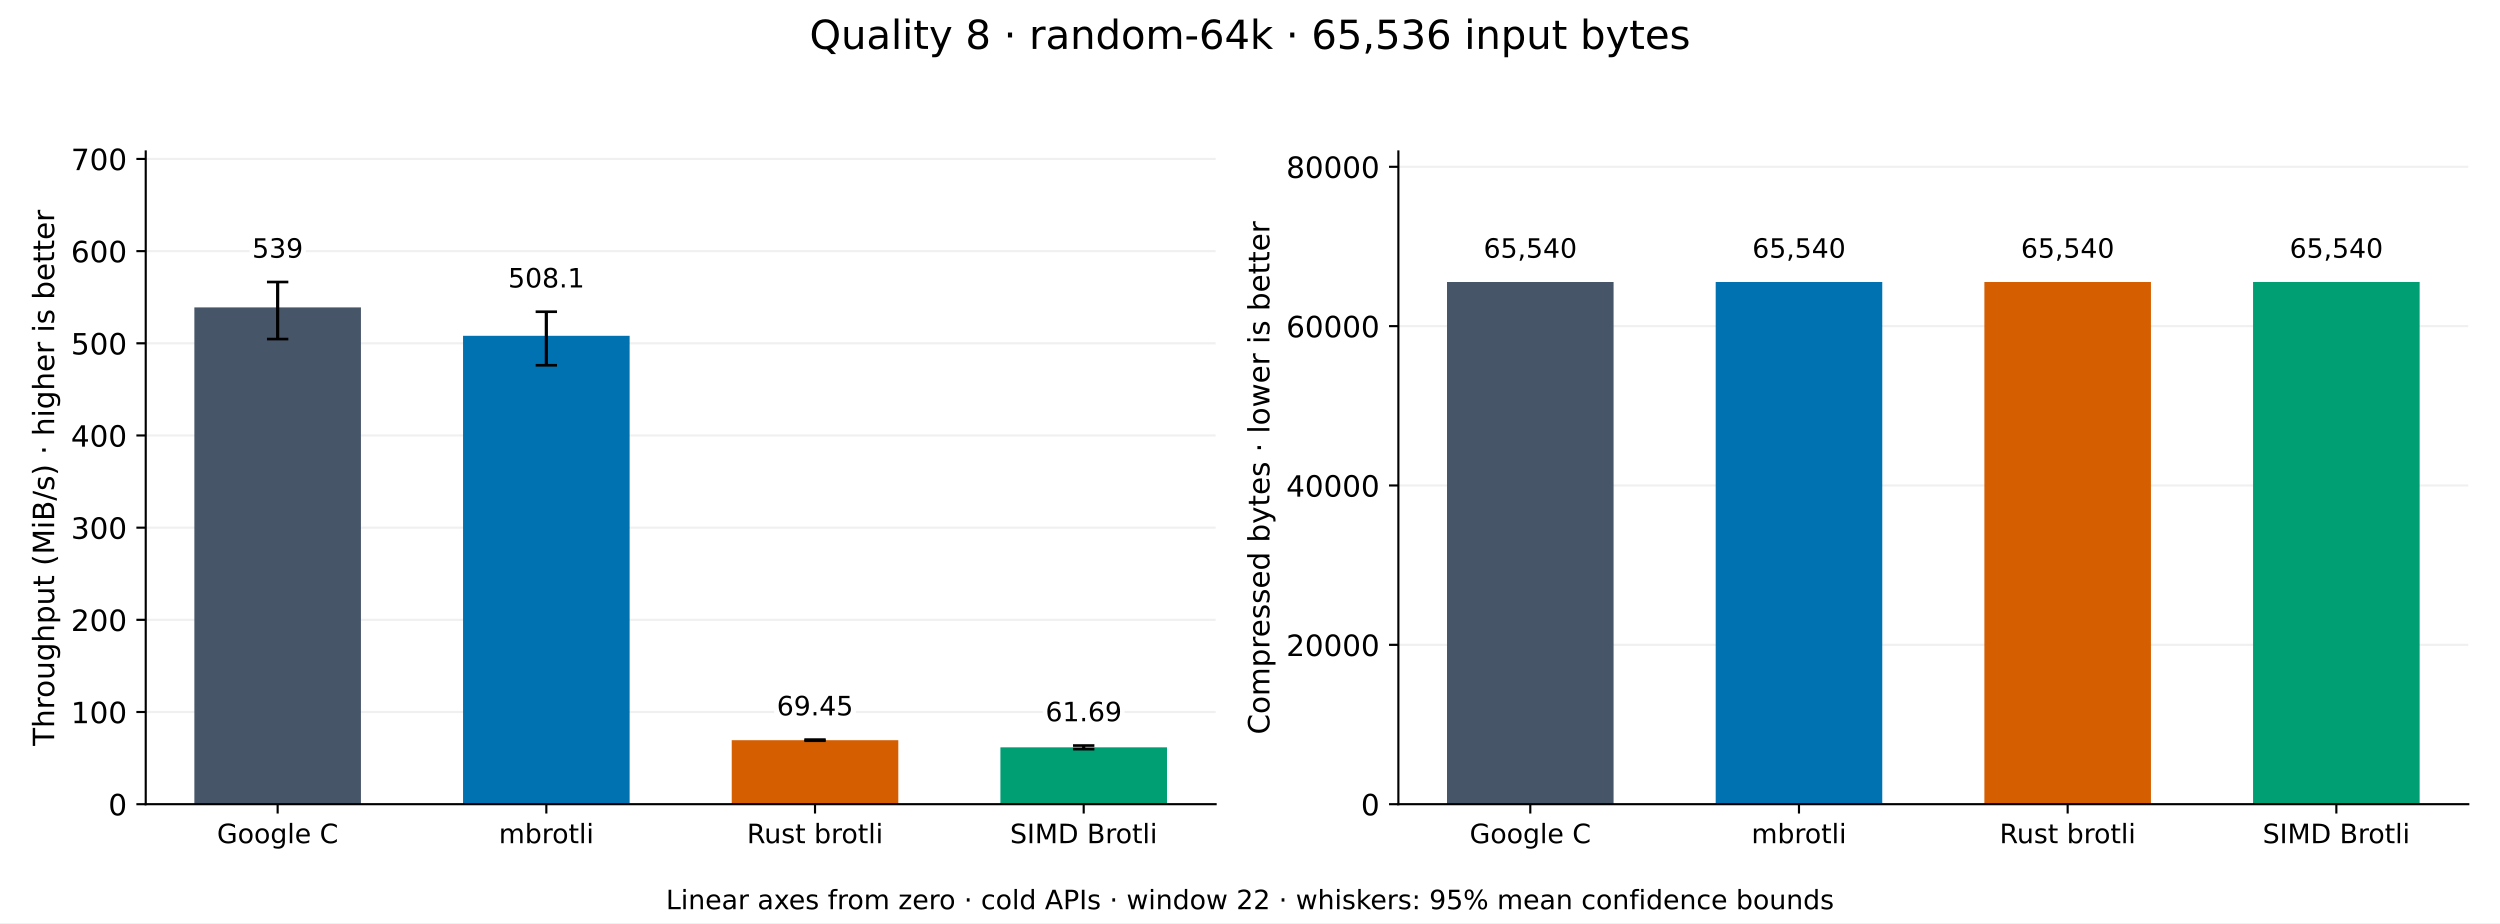
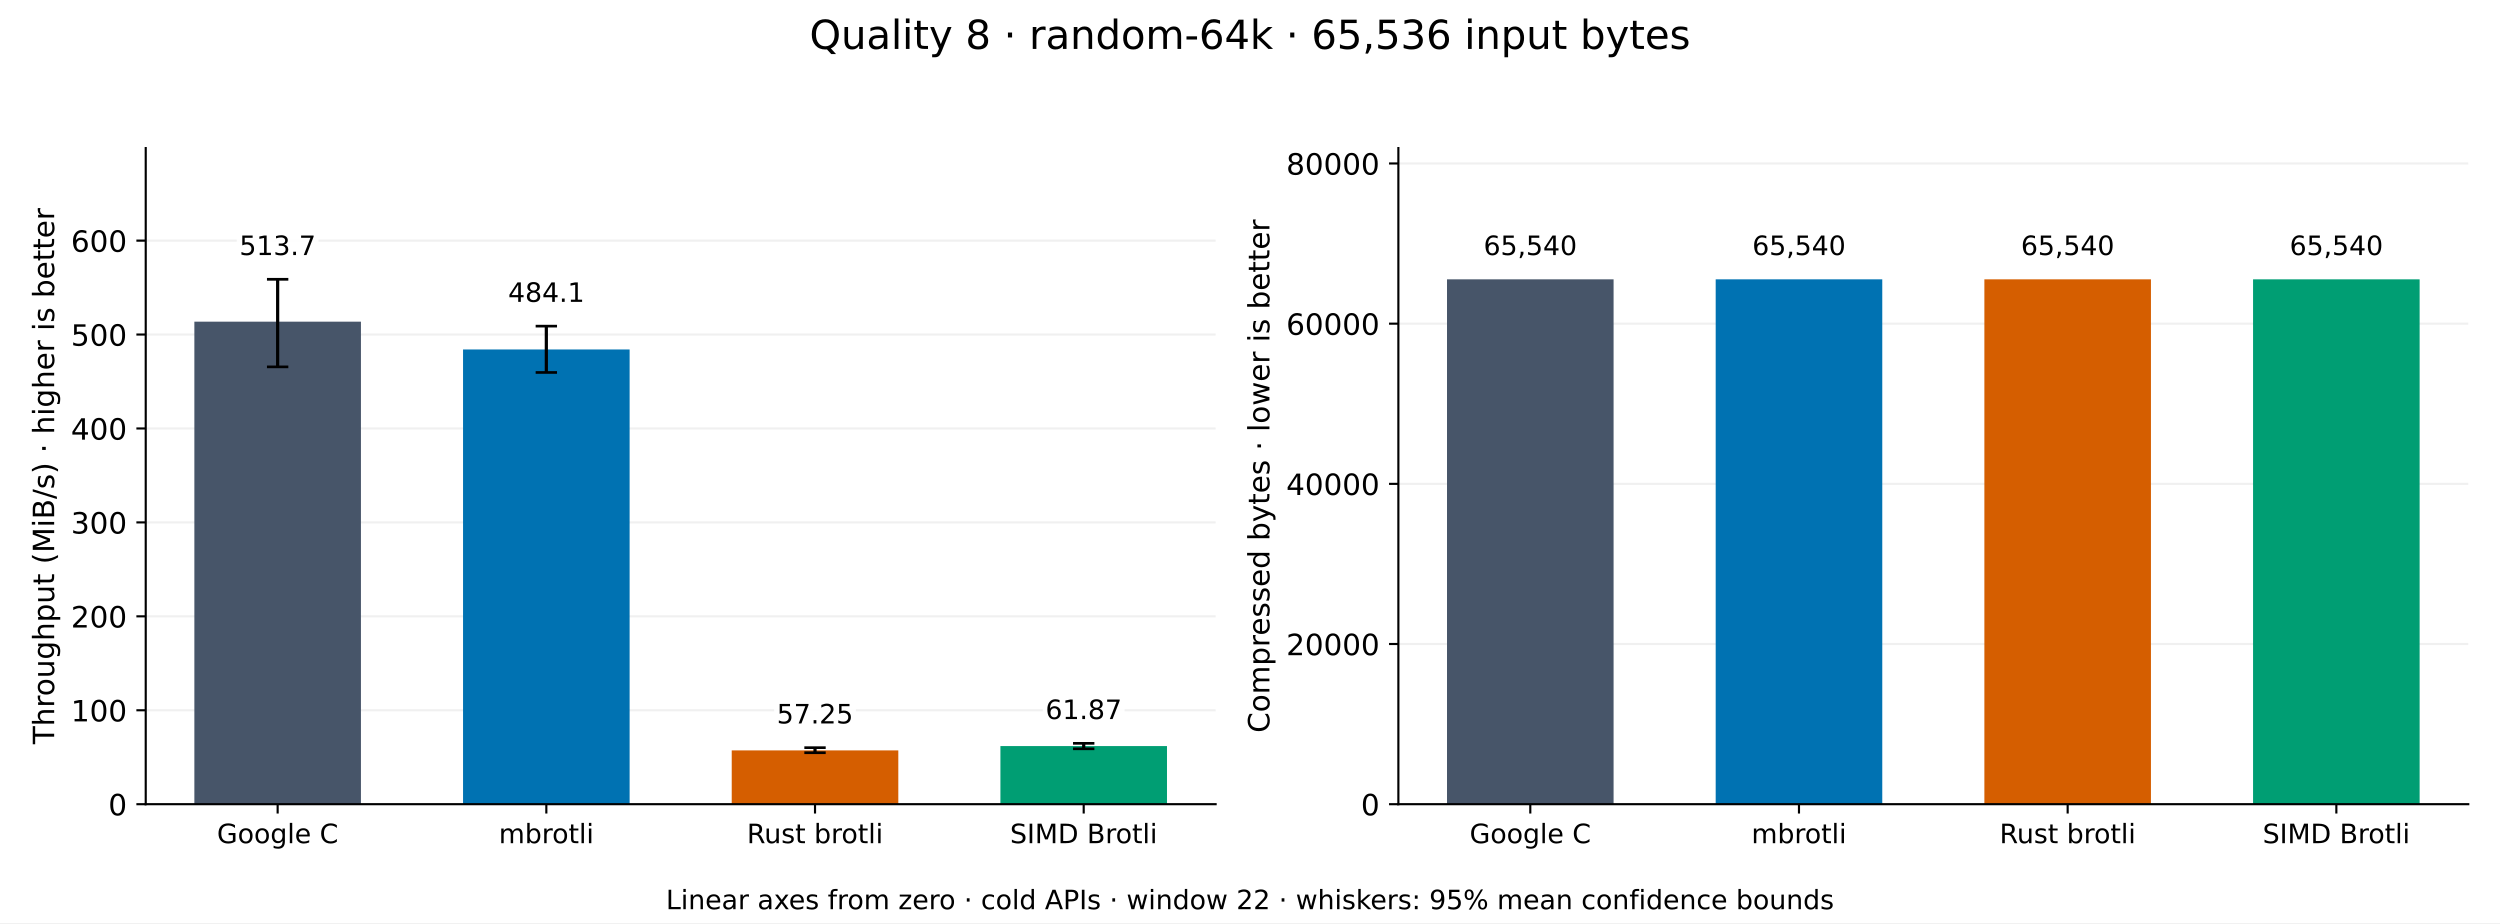
<svg xmlns="http://www.w3.org/2000/svg" xmlns:xlink="http://www.w3.org/1999/xlink" width="936pt" height="345.6pt" viewBox="0 0 936 345.6" version="1.1">
  <defs>
    <style type="text/css">*{stroke-linejoin: round; stroke-linecap: butt}</style>
  </defs>
  <g id="figure_1">
    <g id="patch_1">
      <path d="M 0 345.6 L 936 345.6 L 936 0 L 0 0 z " style="fill: #ffffff" />
    </g>
    <g id="axes_1">
      <g id="patch_2">
-         <path d="M 54.56 301.088 L 455.13 301.088 L 455.13 56.701 L 54.56 56.701 z " style="fill: #ffffff" />
+         <path d="M 54.56 301.088 L 455.13 301.088 L 455.13 55.44 L 54.56 55.44 z " style="fill: #ffffff" />
      </g>
      <g id="matplotlib.axis_1">
        <g id="xtick_1">
          <g id="line2d_1">
            <defs>
              <path id="m3d63aaa0ea" d="M 0 0 L 0 3.5 " style="stroke: #000000; stroke-width: 0.8" />
            </defs>
            <g>
              <use xlink:href="#m3d63aaa0ea" x="103.952" y="301.088" style="stroke: #000000; stroke-width: 0.8" />
            </g>
          </g>
          <g id="text_1">
            <text style="font-size: 10px; font-family: 'DejaVu Sans', 'Bitstream Vera Sans', 'Computer Modern Sans Serif', 'Lucida Grande', 'Verdana', 'Geneva', 'Lucid', 'Arial', 'Helvetica', 'Avant Garde', sans-serif; text-anchor: middle" x="103.952" y="315.686" transform="rotate(-0 103.9522 315.6864)">Google C</text>
          </g>
        </g>
        <g id="xtick_2">
          <g id="line2d_2">
            <g>
              <use xlink:href="#m3d63aaa0ea" x="204.547" y="301.088" style="stroke: #000000; stroke-width: 0.8" />
            </g>
          </g>
          <g id="text_2">
            <text style="font-size: 10px; font-family: 'DejaVu Sans', 'Bitstream Vera Sans', 'Computer Modern Sans Serif', 'Lucida Grande', 'Verdana', 'Geneva', 'Lucid', 'Arial', 'Helvetica', 'Avant Garde', sans-serif; text-anchor: middle" x="204.547" y="315.686" transform="rotate(-0 204.5474 315.6864)">mbrotli</text>
          </g>
        </g>
        <g id="xtick_3">
          <g id="line2d_3">
            <g>
              <use xlink:href="#m3d63aaa0ea" x="305.143" y="301.088" style="stroke: #000000; stroke-width: 0.8" />
            </g>
          </g>
          <g id="text_3">
            <text style="font-size: 10px; font-family: 'DejaVu Sans', 'Bitstream Vera Sans', 'Computer Modern Sans Serif', 'Lucida Grande', 'Verdana', 'Geneva', 'Lucid', 'Arial', 'Helvetica', 'Avant Garde', sans-serif; text-anchor: middle" x="305.143" y="315.686" transform="rotate(-0 305.1426 315.6864)">Rust brotli</text>
          </g>
        </g>
        <g id="xtick_4">
          <g id="line2d_4">
            <g>
              <use xlink:href="#m3d63aaa0ea" x="405.738" y="301.088" style="stroke: #000000; stroke-width: 0.8" />
            </g>
          </g>
          <g id="text_4">
            <text style="font-size: 10px; font-family: 'DejaVu Sans', 'Bitstream Vera Sans', 'Computer Modern Sans Serif', 'Lucida Grande', 'Verdana', 'Geneva', 'Lucid', 'Arial', 'Helvetica', 'Avant Garde', sans-serif; text-anchor: middle" x="405.738" y="315.686" transform="rotate(-0 405.7378 315.6864)">SIMD Brotli</text>
          </g>
        </g>
      </g>
      <g id="matplotlib.axis_2">
        <g id="ytick_1">
          <g id="line2d_5">
-             <path d="M 54.56 301.088 L 455.13 301.088 " clip-path="url(#pb2c75f6178)" style="fill: none; stroke: #b0b0b0; stroke-opacity: 0.18; stroke-width: 0.8; stroke-linecap: square" />
+             <path d="M 54.56 301.088 L 455.13 301.088 " clip-path="url(#pb9456fbabf)" style="fill: none; stroke: #b0b0b0; stroke-opacity: 0.18; stroke-width: 0.8; stroke-linecap: square" />
          </g>
          <g id="line2d_6">
            <defs>
              <path id="mb6c034703b" d="M 0 0 L -3.5 0 " style="stroke: #000000; stroke-width: 0.8" />
            </defs>
            <g>
              <use xlink:href="#mb6c034703b" x="54.56" y="301.088" style="stroke: #000000; stroke-width: 0.8" />
            </g>
          </g>
          <g id="text_5">
            <text style="font-size: 11px; font-family: 'DejaVu Sans', 'Bitstream Vera Sans', 'Computer Modern Sans Serif', 'Lucida Grande', 'Verdana', 'Geneva', 'Lucid', 'Arial', 'Helvetica', 'Avant Garde', sans-serif; text-anchor: end" x="47.56" y="305.267" transform="rotate(-0 47.56 305.2671)">0</text>
          </g>
        </g>
        <g id="ytick_2">
          <g id="line2d_7">
-             <path d="M 54.56 266.577 L 455.13 266.577 " clip-path="url(#pb2c75f6178)" style="fill: none; stroke: #b0b0b0; stroke-opacity: 0.18; stroke-width: 0.8; stroke-linecap: square" />
+             <path d="M 54.56 265.922 L 455.13 265.922 " clip-path="url(#pb9456fbabf)" style="fill: none; stroke: #b0b0b0; stroke-opacity: 0.18; stroke-width: 0.8; stroke-linecap: square" />
          </g>
          <g id="line2d_8">
            <g>
-               <use xlink:href="#mb6c034703b" x="54.56" y="266.577" style="stroke: #000000; stroke-width: 0.8" />
+               <use xlink:href="#mb6c034703b" x="54.56" y="265.922" style="stroke: #000000; stroke-width: 0.8" />
            </g>
          </g>
          <g id="text_6">
-             <text style="font-size: 11px; font-family: 'DejaVu Sans', 'Bitstream Vera Sans', 'Computer Modern Sans Serif', 'Lucida Grande', 'Verdana', 'Geneva', 'Lucid', 'Arial', 'Helvetica', 'Avant Garde', sans-serif; text-anchor: end" x="47.56" y="270.756" transform="rotate(-0 47.56 270.756)">100</text>
+             <text style="font-size: 11px; font-family: 'DejaVu Sans', 'Bitstream Vera Sans', 'Computer Modern Sans Serif', 'Lucida Grande', 'Verdana', 'Geneva', 'Lucid', 'Arial', 'Helvetica', 'Avant Garde', sans-serif; text-anchor: end" x="47.56" y="270.101" transform="rotate(-0 47.56 270.1014)">100</text>
          </g>
        </g>
        <g id="ytick_3">
          <g id="line2d_9">
-             <path d="M 54.56 232.066 L 455.13 232.066 " clip-path="url(#pb2c75f6178)" style="fill: none; stroke: #b0b0b0; stroke-opacity: 0.18; stroke-width: 0.8; stroke-linecap: square" />
+             <path d="M 54.56 230.756 L 455.13 230.756 " clip-path="url(#pb9456fbabf)" style="fill: none; stroke: #b0b0b0; stroke-opacity: 0.18; stroke-width: 0.8; stroke-linecap: square" />
          </g>
          <g id="line2d_10">
            <g>
-               <use xlink:href="#mb6c034703b" x="54.56" y="232.066" style="stroke: #000000; stroke-width: 0.8" />
+               <use xlink:href="#mb6c034703b" x="54.56" y="230.756" style="stroke: #000000; stroke-width: 0.8" />
            </g>
          </g>
          <g id="text_7">
-             <text style="font-size: 11px; font-family: 'DejaVu Sans', 'Bitstream Vera Sans', 'Computer Modern Sans Serif', 'Lucida Grande', 'Verdana', 'Geneva', 'Lucid', 'Arial', 'Helvetica', 'Avant Garde', sans-serif; text-anchor: end" x="47.56" y="236.245" transform="rotate(-0 47.56 236.2449)">200</text>
+             <text style="font-size: 11px; font-family: 'DejaVu Sans', 'Bitstream Vera Sans', 'Computer Modern Sans Serif', 'Lucida Grande', 'Verdana', 'Geneva', 'Lucid', 'Arial', 'Helvetica', 'Avant Garde', sans-serif; text-anchor: end" x="47.56" y="234.936" transform="rotate(-0 47.56 234.9356)">200</text>
          </g>
        </g>
        <g id="ytick_4">
          <g id="line2d_11">
-             <path d="M 54.56 197.555 L 455.13 197.555 " clip-path="url(#pb2c75f6178)" style="fill: none; stroke: #b0b0b0; stroke-opacity: 0.18; stroke-width: 0.8; stroke-linecap: square" />
+             <path d="M 54.56 195.591 L 455.13 195.591 " clip-path="url(#pb9456fbabf)" style="fill: none; stroke: #b0b0b0; stroke-opacity: 0.18; stroke-width: 0.8; stroke-linecap: square" />
          </g>
          <g id="line2d_12">
            <g>
-               <use xlink:href="#mb6c034703b" x="54.56" y="197.555" style="stroke: #000000; stroke-width: 0.8" />
+               <use xlink:href="#mb6c034703b" x="54.56" y="195.591" style="stroke: #000000; stroke-width: 0.8" />
            </g>
          </g>
          <g id="text_8">
-             <text style="font-size: 11px; font-family: 'DejaVu Sans', 'Bitstream Vera Sans', 'Computer Modern Sans Serif', 'Lucida Grande', 'Verdana', 'Geneva', 'Lucid', 'Arial', 'Helvetica', 'Avant Garde', sans-serif; text-anchor: end" x="47.56" y="201.734" transform="rotate(-0 47.56 201.7338)">300</text>
+             <text style="font-size: 11px; font-family: 'DejaVu Sans', 'Bitstream Vera Sans', 'Computer Modern Sans Serif', 'Lucida Grande', 'Verdana', 'Geneva', 'Lucid', 'Arial', 'Helvetica', 'Avant Garde', sans-serif; text-anchor: end" x="47.56" y="199.77" transform="rotate(-0 47.56 199.7698)">300</text>
          </g>
        </g>
        <g id="ytick_5">
          <g id="line2d_13">
-             <path d="M 54.56 163.044 L 455.13 163.044 " clip-path="url(#pb2c75f6178)" style="fill: none; stroke: #b0b0b0; stroke-opacity: 0.18; stroke-width: 0.8; stroke-linecap: square" />
+             <path d="M 54.56 160.425 L 455.13 160.425 " clip-path="url(#pb9456fbabf)" style="fill: none; stroke: #b0b0b0; stroke-opacity: 0.18; stroke-width: 0.8; stroke-linecap: square" />
          </g>
          <g id="line2d_14">
            <g>
-               <use xlink:href="#mb6c034703b" x="54.56" y="163.044" style="stroke: #000000; stroke-width: 0.8" />
+               <use xlink:href="#mb6c034703b" x="54.56" y="160.425" style="stroke: #000000; stroke-width: 0.8" />
            </g>
          </g>
          <g id="text_9">
-             <text style="font-size: 11px; font-family: 'DejaVu Sans', 'Bitstream Vera Sans', 'Computer Modern Sans Serif', 'Lucida Grande', 'Verdana', 'Geneva', 'Lucid', 'Arial', 'Helvetica', 'Avant Garde', sans-serif; text-anchor: end" x="47.56" y="167.223" transform="rotate(-0 47.56 167.2227)">400</text>
+             <text style="font-size: 11px; font-family: 'DejaVu Sans', 'Bitstream Vera Sans', 'Computer Modern Sans Serif', 'Lucida Grande', 'Verdana', 'Geneva', 'Lucid', 'Arial', 'Helvetica', 'Avant Garde', sans-serif; text-anchor: end" x="47.56" y="164.604" transform="rotate(-0 47.56 164.604)">400</text>
          </g>
        </g>
        <g id="ytick_6">
          <g id="line2d_15">
-             <path d="M 54.56 128.532 L 455.13 128.532 " clip-path="url(#pb2c75f6178)" style="fill: none; stroke: #b0b0b0; stroke-opacity: 0.18; stroke-width: 0.8; stroke-linecap: square" />
+             <path d="M 54.56 125.259 L 455.13 125.259 " clip-path="url(#pb9456fbabf)" style="fill: none; stroke: #b0b0b0; stroke-opacity: 0.18; stroke-width: 0.8; stroke-linecap: square" />
          </g>
          <g id="line2d_16">
            <g>
-               <use xlink:href="#mb6c034703b" x="54.56" y="128.532" style="stroke: #000000; stroke-width: 0.8" />
+               <use xlink:href="#mb6c034703b" x="54.56" y="125.259" style="stroke: #000000; stroke-width: 0.8" />
            </g>
          </g>
          <g id="text_10">
-             <text style="font-size: 11px; font-family: 'DejaVu Sans', 'Bitstream Vera Sans', 'Computer Modern Sans Serif', 'Lucida Grande', 'Verdana', 'Geneva', 'Lucid', 'Arial', 'Helvetica', 'Avant Garde', sans-serif; text-anchor: end" x="47.56" y="132.712" transform="rotate(-0 47.56 132.7116)">500</text>
+             <text style="font-size: 11px; font-family: 'DejaVu Sans', 'Bitstream Vera Sans', 'Computer Modern Sans Serif', 'Lucida Grande', 'Verdana', 'Geneva', 'Lucid', 'Arial', 'Helvetica', 'Avant Garde', sans-serif; text-anchor: end" x="47.56" y="129.438" transform="rotate(-0 47.56 129.4382)">500</text>
          </g>
        </g>
        <g id="ytick_7">
          <g id="line2d_17">
-             <path d="M 54.56 94.021 L 455.13 94.021 " clip-path="url(#pb2c75f6178)" style="fill: none; stroke: #b0b0b0; stroke-opacity: 0.18; stroke-width: 0.8; stroke-linecap: square" />
+             <path d="M 54.56 90.093 L 455.13 90.093 " clip-path="url(#pb9456fbabf)" style="fill: none; stroke: #b0b0b0; stroke-opacity: 0.18; stroke-width: 0.8; stroke-linecap: square" />
          </g>
          <g id="line2d_18">
            <g>
-               <use xlink:href="#mb6c034703b" x="54.56" y="94.021" style="stroke: #000000; stroke-width: 0.8" />
+               <use xlink:href="#mb6c034703b" x="54.56" y="90.093" style="stroke: #000000; stroke-width: 0.8" />
            </g>
          </g>
          <g id="text_11">
-             <text style="font-size: 11px; font-family: 'DejaVu Sans', 'Bitstream Vera Sans', 'Computer Modern Sans Serif', 'Lucida Grande', 'Verdana', 'Geneva', 'Lucid', 'Arial', 'Helvetica', 'Avant Garde', sans-serif; text-anchor: end" x="47.56" y="98.201" transform="rotate(-0 47.56 98.20054)">600</text>
-           </g>
-         </g>
-         <g id="ytick_8">
-           <g id="line2d_19">
-             <path d="M 54.56 59.51 L 455.13 59.51 " clip-path="url(#pb2c75f6178)" style="fill: none; stroke: #b0b0b0; stroke-opacity: 0.18; stroke-width: 0.8; stroke-linecap: square" />
-           </g>
-           <g id="line2d_20">
-             <g>
-               <use xlink:href="#mb6c034703b" x="54.56" y="59.51" style="stroke: #000000; stroke-width: 0.8" />
-             </g>
-           </g>
-           <g id="text_12">
-             <text style="font-size: 11px; font-family: 'DejaVu Sans', 'Bitstream Vera Sans', 'Computer Modern Sans Serif', 'Lucida Grande', 'Verdana', 'Geneva', 'Lucid', 'Arial', 'Helvetica', 'Avant Garde', sans-serif; text-anchor: end" x="47.56" y="63.689" transform="rotate(-0 47.56 63.68944)">700</text>
-           </g>
-         </g>
-         <g id="text_13">
-           <text style="font-size: 11px; font-family: 'DejaVu Sans', 'Bitstream Vera Sans', 'Computer Modern Sans Serif', 'Lucida Grande', 'Verdana', 'Geneva', 'Lucid', 'Arial', 'Helvetica', 'Avant Garde', sans-serif; text-anchor: middle" x="20.276" y="178.895" transform="rotate(-90 20.27609 178.8947)">Throughput (MiB/s) · higher is better</text>
+             <text style="font-size: 11px; font-family: 'DejaVu Sans', 'Bitstream Vera Sans', 'Computer Modern Sans Serif', 'Lucida Grande', 'Verdana', 'Geneva', 'Lucid', 'Arial', 'Helvetica', 'Avant Garde', sans-serif; text-anchor: end" x="47.56" y="94.272" transform="rotate(-0 47.56 94.27242)">600</text>
+           </g>
+         </g>
+         <g id="text_12">
+           <text style="font-size: 11px; font-family: 'DejaVu Sans', 'Bitstream Vera Sans', 'Computer Modern Sans Serif', 'Lucida Grande', 'Verdana', 'Geneva', 'Lucid', 'Arial', 'Helvetica', 'Avant Garde', sans-serif; text-anchor: middle" x="20.276" y="178.264" transform="rotate(-90 20.27609 178.264)">Throughput (MiB/s) · higher is better</text>
        </g>
      </g>
      <g id="patch_3">
-         <path d="M 72.768 301.088 L 135.137 301.088 L 135.137 115.078 L 72.768 115.078 z " clip-path="url(#pb2c75f6178)" style="fill: #475569" />
+         <path d="M 72.768 301.088 L 135.137 301.088 L 135.137 120.426 L 72.768 120.426 z " clip-path="url(#pb9456fbabf)" style="fill: #475569" />
      </g>
      <g id="patch_4">
-         <path d="M 173.363 301.088 L 235.732 301.088 L 235.732 125.724 L 173.363 125.724 z " clip-path="url(#pb2c75f6178)" style="fill: #0072b2" />
+         <path d="M 173.363 301.088 L 235.732 301.088 L 235.732 130.836 L 173.363 130.836 z " clip-path="url(#pb9456fbabf)" style="fill: #0072b2" />
      </g>
      <g id="patch_5">
-         <path d="M 273.958 301.088 L 336.327 301.088 L 336.327 277.12 L 273.958 277.12 z " clip-path="url(#pb2c75f6178)" style="fill: #d55e00" />
+         <path d="M 273.958 301.088 L 336.327 301.088 L 336.327 280.957 L 273.958 280.957 z " clip-path="url(#pb9456fbabf)" style="fill: #d55e00" />
      </g>
      <g id="patch_6">
-         <path d="M 374.553 301.088 L 436.922 301.088 L 436.922 279.798 L 374.553 279.798 z " clip-path="url(#pb2c75f6178)" style="fill: #009e73" />
+         <path d="M 374.553 301.088 L 436.922 301.088 L 436.922 279.33 L 374.553 279.33 z " clip-path="url(#pb9456fbabf)" style="fill: #009e73" />
      </g>
      <g id="LineCollection_1">
-         <path d="M 103.952 126.937 L 103.952 105.579 " clip-path="url(#pb2c75f6178)" style="fill: none; stroke: #000000; stroke-width: 1.2" />
-         <path d="M 204.547 136.76 L 204.547 116.719 " clip-path="url(#pb2c75f6178)" style="fill: none; stroke: #000000; stroke-width: 1.2" />
-         <path d="M 305.143 277.335 L 305.143 276.916 " clip-path="url(#pb2c75f6178)" style="fill: none; stroke: #000000; stroke-width: 1.2" />
-         <path d="M 405.738 280.478 L 405.738 279.121 " clip-path="url(#pb2c75f6178)" style="fill: none; stroke: #000000; stroke-width: 1.2" />
-       </g>
-       <g id="line2d_21">
+         <path d="M 103.952 137.35 L 103.952 104.57 " clip-path="url(#pb9456fbabf)" style="fill: none; stroke: #000000; stroke-width: 1.2" />
+         <path d="M 204.547 139.451 L 204.547 122.098 " clip-path="url(#pb9456fbabf)" style="fill: none; stroke: #000000; stroke-width: 1.2" />
+         <path d="M 305.143 281.831 L 305.143 279.937 " clip-path="url(#pb9456fbabf)" style="fill: none; stroke: #000000; stroke-width: 1.2" />
+         <path d="M 405.738 280.357 L 405.738 278.293 " clip-path="url(#pb9456fbabf)" style="fill: none; stroke: #000000; stroke-width: 1.2" />
+       </g>
+       <g id="line2d_19">
        <defs>
          <path id="ma4d3aa00d3" d="M 4 0 L -4 -0 " style="stroke: #000000" />
        </defs>
-         <g clip-path="url(#pb2c75f6178)">
-           <use xlink:href="#ma4d3aa00d3" x="103.952" y="126.937" style="fill: #1f77b4; stroke: #000000" />
-           <use xlink:href="#ma4d3aa00d3" x="204.547" y="136.76" style="fill: #1f77b4; stroke: #000000" />
-           <use xlink:href="#ma4d3aa00d3" x="305.143" y="277.335" style="fill: #1f77b4; stroke: #000000" />
-           <use xlink:href="#ma4d3aa00d3" x="405.738" y="280.478" style="fill: #1f77b4; stroke: #000000" />
-         </g>
-       </g>
-       <g id="line2d_22">
-         <g clip-path="url(#pb2c75f6178)">
-           <use xlink:href="#ma4d3aa00d3" x="103.952" y="105.579" style="fill: #1f77b4; stroke: #000000" />
-           <use xlink:href="#ma4d3aa00d3" x="204.547" y="116.719" style="fill: #1f77b4; stroke: #000000" />
-           <use xlink:href="#ma4d3aa00d3" x="305.143" y="276.916" style="fill: #1f77b4; stroke: #000000" />
-           <use xlink:href="#ma4d3aa00d3" x="405.738" y="279.121" style="fill: #1f77b4; stroke: #000000" />
+         <g clip-path="url(#pb9456fbabf)">
+           <use xlink:href="#ma4d3aa00d3" x="103.952" y="137.35" style="fill: #1f77b4; stroke: #000000" />
+           <use xlink:href="#ma4d3aa00d3" x="204.547" y="139.451" style="fill: #1f77b4; stroke: #000000" />
+           <use xlink:href="#ma4d3aa00d3" x="305.143" y="281.831" style="fill: #1f77b4; stroke: #000000" />
+           <use xlink:href="#ma4d3aa00d3" x="405.738" y="280.357" style="fill: #1f77b4; stroke: #000000" />
+         </g>
+       </g>
+       <g id="line2d_20">
+         <g clip-path="url(#pb9456fbabf)">
+           <use xlink:href="#ma4d3aa00d3" x="103.952" y="104.57" style="fill: #1f77b4; stroke: #000000" />
+           <use xlink:href="#ma4d3aa00d3" x="204.547" y="122.098" style="fill: #1f77b4; stroke: #000000" />
+           <use xlink:href="#ma4d3aa00d3" x="305.143" y="279.937" style="fill: #1f77b4; stroke: #000000" />
+           <use xlink:href="#ma4d3aa00d3" x="405.738" y="278.293" style="fill: #1f77b4; stroke: #000000" />
        </g>
      </g>
      <g id="patch_7">
-         <path d="M 54.56 301.088 L 54.56 56.701 " style="fill: none; stroke: #000000; stroke-width: 0.8; stroke-linejoin: miter; stroke-linecap: square" />
+         <path d="M 54.56 301.088 L 54.56 55.44 " style="fill: none; stroke: #000000; stroke-width: 0.8; stroke-linejoin: miter; stroke-linecap: square" />
      </g>
      <g id="patch_8">
        <path d="M 54.56 301.088 L 455.13 301.088 " style="fill: none; stroke: #000000; stroke-width: 0.8; stroke-linejoin: miter; stroke-linecap: square" />
      </g>
+       <g id="text_13">
+         <g id="patch_9">
+           <path d="M 88.638 98.57 L 119.266 98.57 L 119.266 86.891 L 88.638 86.891 z " style="fill: #ffffff; opacity: 0.9" />
+         </g>
+         <text style="font-size: 10px; font-family: 'DejaVu Sans', 'Bitstream Vera Sans', 'Computer Modern Sans Serif', 'Lucida Grande', 'Verdana', 'Geneva', 'Lucid', 'Arial', 'Helvetica', 'Avant Garde', sans-serif; text-anchor: middle" x="103.952" y="95.49" transform="rotate(-0 103.9522 95.48991)">513.7</text>
+       </g>
      <g id="text_14">
-         <g id="patch_9">
-           <path d="M 93.408 99.579 L 114.496 99.579 L 114.496 87.901 L 93.408 87.901 z " style="fill: #ffffff; opacity: 0.9" />
-         </g>
-         <text style="font-size: 10px; font-family: 'DejaVu Sans', 'Bitstream Vera Sans', 'Computer Modern Sans Serif', 'Lucida Grande', 'Verdana', 'Geneva', 'Lucid', 'Arial', 'Helvetica', 'Avant Garde', sans-serif; text-anchor: middle" x="103.952" y="96.499" transform="rotate(-0 103.9522 96.49904)">539</text>
+         <g id="patch_10">
+           <path d="M 189.233 116.098 L 219.861 116.098 L 219.861 104.42 L 189.233 104.42 z " style="fill: #ffffff; opacity: 0.9" />
+         </g>
+         <text style="font-size: 10px; font-family: 'DejaVu Sans', 'Bitstream Vera Sans', 'Computer Modern Sans Serif', 'Lucida Grande', 'Verdana', 'Geneva', 'Lucid', 'Arial', 'Helvetica', 'Avant Garde', sans-serif; text-anchor: middle" x="204.547" y="113.018" transform="rotate(-0 204.5474 113.0182)">484.1</text>
      </g>
      <g id="text_15">
-         <g id="patch_10">
-           <path d="M 189.233 110.719 L 219.861 110.719 L 219.861 99.041 L 189.233 99.041 z " style="fill: #ffffff; opacity: 0.9" />
-         </g>
-         <text style="font-size: 10px; font-family: 'DejaVu Sans', 'Bitstream Vera Sans', 'Computer Modern Sans Serif', 'Lucida Grande', 'Verdana', 'Geneva', 'Lucid', 'Arial', 'Helvetica', 'Avant Garde', sans-serif; text-anchor: middle" x="204.547" y="107.639" transform="rotate(-0 204.5474 107.6392)">508.1</text>
+         <g id="patch_11">
+           <path d="M 289.829 273.937 L 320.457 273.937 L 320.457 262.259 L 289.829 262.259 z " style="fill: #ffffff; opacity: 0.9" />
+         </g>
+         <text style="font-size: 10px; font-family: 'DejaVu Sans', 'Bitstream Vera Sans', 'Computer Modern Sans Serif', 'Lucida Grande', 'Verdana', 'Geneva', 'Lucid', 'Arial', 'Helvetica', 'Avant Garde', sans-serif; text-anchor: middle" x="305.143" y="270.857" transform="rotate(-0 305.1426 270.8572)">57.25</text>
      </g>
      <g id="text_16">
-         <g id="patch_11">
-           <path d="M 289.829 270.916 L 320.457 270.916 L 320.457 259.238 L 289.829 259.238 z " style="fill: #ffffff; opacity: 0.9" />
-         </g>
-         <text style="font-size: 10px; font-family: 'DejaVu Sans', 'Bitstream Vera Sans', 'Computer Modern Sans Serif', 'Lucida Grande', 'Verdana', 'Geneva', 'Lucid', 'Arial', 'Helvetica', 'Avant Garde', sans-serif; text-anchor: middle" x="305.143" y="267.836" transform="rotate(-0 305.1426 267.8363)">69.45</text>
-       </g>
-       <g id="text_17">
        <g id="patch_12">
-           <path d="M 390.424 273.121 L 421.052 273.121 L 421.052 261.443 L 390.424 261.443 z " style="fill: #ffffff; opacity: 0.9" />
-         </g>
-         <text style="font-size: 10px; font-family: 'DejaVu Sans', 'Bitstream Vera Sans', 'Computer Modern Sans Serif', 'Lucida Grande', 'Verdana', 'Geneva', 'Lucid', 'Arial', 'Helvetica', 'Avant Garde', sans-serif; text-anchor: middle" x="405.738" y="270.041" transform="rotate(-0 405.7378 270.0413)">61.69</text>
+           <path d="M 390.424 272.293 L 421.052 272.293 L 421.052 260.614 L 390.424 260.614 z " style="fill: #ffffff; opacity: 0.9" />
+         </g>
+         <text style="font-size: 10px; font-family: 'DejaVu Sans', 'Bitstream Vera Sans', 'Computer Modern Sans Serif', 'Lucida Grande', 'Verdana', 'Geneva', 'Lucid', 'Arial', 'Helvetica', 'Avant Garde', sans-serif; text-anchor: middle" x="405.738" y="269.213" transform="rotate(-0 405.7378 269.2129)">61.87</text>
      </g>
    </g>
    <g id="axes_2">
      <g id="patch_13">
-         <path d="M 523.55 301.088 L 924.12 301.088 L 924.12 56.701 L 523.55 56.701 z " style="fill: #ffffff" />
+         <path d="M 523.55 301.088 L 924.12 301.088 L 924.12 55.44 L 523.55 55.44 z " style="fill: #ffffff" />
      </g>
      <g id="matplotlib.axis_3">
        <g id="xtick_5">
+           <g id="line2d_21">
+             <g>
+               <use xlink:href="#m3d63aaa0ea" x="572.942" y="301.088" style="stroke: #000000; stroke-width: 0.8" />
+             </g>
+           </g>
+           <g id="text_17">
+             <text style="font-size: 10px; font-family: 'DejaVu Sans', 'Bitstream Vera Sans', 'Computer Modern Sans Serif', 'Lucida Grande', 'Verdana', 'Geneva', 'Lucid', 'Arial', 'Helvetica', 'Avant Garde', sans-serif; text-anchor: middle" x="572.942" y="315.686" transform="rotate(-0 572.9422 315.6864)">Google C</text>
+           </g>
+         </g>
+         <g id="xtick_6">
+           <g id="line2d_22">
+             <g>
+               <use xlink:href="#m3d63aaa0ea" x="673.537" y="301.088" style="stroke: #000000; stroke-width: 0.8" />
+             </g>
+           </g>
+           <g id="text_18">
+             <text style="font-size: 10px; font-family: 'DejaVu Sans', 'Bitstream Vera Sans', 'Computer Modern Sans Serif', 'Lucida Grande', 'Verdana', 'Geneva', 'Lucid', 'Arial', 'Helvetica', 'Avant Garde', sans-serif; text-anchor: middle" x="673.537" y="315.686" transform="rotate(-0 673.5374 315.6864)">mbrotli</text>
+           </g>
+         </g>
+         <g id="xtick_7">
          <g id="line2d_23">
            <g>
-               <use xlink:href="#m3d63aaa0ea" x="572.942" y="301.088" style="stroke: #000000; stroke-width: 0.8" />
-             </g>
-           </g>
-           <g id="text_18">
-             <text style="font-size: 10px; font-family: 'DejaVu Sans', 'Bitstream Vera Sans', 'Computer Modern Sans Serif', 'Lucida Grande', 'Verdana', 'Geneva', 'Lucid', 'Arial', 'Helvetica', 'Avant Garde', sans-serif; text-anchor: middle" x="572.942" y="315.686" transform="rotate(-0 572.9422 315.6864)">Google C</text>
-           </g>
-         </g>
-         <g id="xtick_6">
+               <use xlink:href="#m3d63aaa0ea" x="774.133" y="301.088" style="stroke: #000000; stroke-width: 0.8" />
+             </g>
+           </g>
+           <g id="text_19">
+             <text style="font-size: 10px; font-family: 'DejaVu Sans', 'Bitstream Vera Sans', 'Computer Modern Sans Serif', 'Lucida Grande', 'Verdana', 'Geneva', 'Lucid', 'Arial', 'Helvetica', 'Avant Garde', sans-serif; text-anchor: middle" x="774.133" y="315.686" transform="rotate(-0 774.1326 315.6864)">Rust brotli</text>
+           </g>
+         </g>
+         <g id="xtick_8">
          <g id="line2d_24">
            <g>
-               <use xlink:href="#m3d63aaa0ea" x="673.537" y="301.088" style="stroke: #000000; stroke-width: 0.8" />
-             </g>
-           </g>
-           <g id="text_19">
-             <text style="font-size: 10px; font-family: 'DejaVu Sans', 'Bitstream Vera Sans', 'Computer Modern Sans Serif', 'Lucida Grande', 'Verdana', 'Geneva', 'Lucid', 'Arial', 'Helvetica', 'Avant Garde', sans-serif; text-anchor: middle" x="673.537" y="315.686" transform="rotate(-0 673.5374 315.6864)">mbrotli</text>
-           </g>
-         </g>
-         <g id="xtick_7">
+               <use xlink:href="#m3d63aaa0ea" x="874.728" y="301.088" style="stroke: #000000; stroke-width: 0.8" />
+             </g>
+           </g>
+           <g id="text_20">
+             <text style="font-size: 10px; font-family: 'DejaVu Sans', 'Bitstream Vera Sans', 'Computer Modern Sans Serif', 'Lucida Grande', 'Verdana', 'Geneva', 'Lucid', 'Arial', 'Helvetica', 'Avant Garde', sans-serif; text-anchor: middle" x="874.728" y="315.686" transform="rotate(-0 874.7278 315.6864)">SIMD Brotli</text>
+           </g>
+         </g>
+       </g>
+       <g id="matplotlib.axis_4">
+         <g id="ytick_8">
          <g id="line2d_25">
-             <g>
-               <use xlink:href="#m3d63aaa0ea" x="774.133" y="301.088" style="stroke: #000000; stroke-width: 0.8" />
-             </g>
-           </g>
-           <g id="text_20">
-             <text style="font-size: 10px; font-family: 'DejaVu Sans', 'Bitstream Vera Sans', 'Computer Modern Sans Serif', 'Lucida Grande', 'Verdana', 'Geneva', 'Lucid', 'Arial', 'Helvetica', 'Avant Garde', sans-serif; text-anchor: middle" x="774.133" y="315.686" transform="rotate(-0 774.1326 315.6864)">Rust brotli</text>
-           </g>
-         </g>
-         <g id="xtick_8">
+             <path d="M 523.55 301.088 L 924.12 301.088 " clip-path="url(#p7ed6ae1081)" style="fill: none; stroke: #b0b0b0; stroke-opacity: 0.18; stroke-width: 0.8; stroke-linecap: square" />
+           </g>
          <g id="line2d_26">
            <g>
-               <use xlink:href="#m3d63aaa0ea" x="874.728" y="301.088" style="stroke: #000000; stroke-width: 0.8" />
+               <use xlink:href="#mb6c034703b" x="523.55" y="301.088" style="stroke: #000000; stroke-width: 0.8" />
            </g>
          </g>
          <g id="text_21">
-             <text style="font-size: 10px; font-family: 'DejaVu Sans', 'Bitstream Vera Sans', 'Computer Modern Sans Serif', 'Lucida Grande', 'Verdana', 'Geneva', 'Lucid', 'Arial', 'Helvetica', 'Avant Garde', sans-serif; text-anchor: middle" x="874.728" y="315.686" transform="rotate(-0 874.7278 315.6864)">SIMD Brotli</text>
-           </g>
-         </g>
-       </g>
-       <g id="matplotlib.axis_4">
+             <text style="font-size: 11px; font-family: 'DejaVu Sans', 'Bitstream Vera Sans', 'Computer Modern Sans Serif', 'Lucida Grande', 'Verdana', 'Geneva', 'Lucid', 'Arial', 'Helvetica', 'Avant Garde', sans-serif; text-anchor: end" x="516.55" y="305.267" transform="rotate(-0 516.55 305.2671)">0</text>
+           </g>
+         </g>
        <g id="ytick_9">
          <g id="line2d_27">
-             <path d="M 523.55 301.088 L 924.12 301.088 " clip-path="url(#p0841562ba8)" style="fill: none; stroke: #b0b0b0; stroke-opacity: 0.18; stroke-width: 0.8; stroke-linecap: square" />
+             <path d="M 523.55 241.119 L 924.12 241.119 " clip-path="url(#p7ed6ae1081)" style="fill: none; stroke: #b0b0b0; stroke-opacity: 0.18; stroke-width: 0.8; stroke-linecap: square" />
          </g>
          <g id="line2d_28">
            <g>
-               <use xlink:href="#mb6c034703b" x="523.55" y="301.088" style="stroke: #000000; stroke-width: 0.8" />
+               <use xlink:href="#mb6c034703b" x="523.55" y="241.119" style="stroke: #000000; stroke-width: 0.8" />
            </g>
          </g>
          <g id="text_22">
-             <text style="font-size: 11px; font-family: 'DejaVu Sans', 'Bitstream Vera Sans', 'Computer Modern Sans Serif', 'Lucida Grande', 'Verdana', 'Geneva', 'Lucid', 'Arial', 'Helvetica', 'Avant Garde', sans-serif; text-anchor: end" x="516.55" y="305.267" transform="rotate(-0 516.55 305.2671)">0</text>
+             <text style="font-size: 11px; font-family: 'DejaVu Sans', 'Bitstream Vera Sans', 'Computer Modern Sans Serif', 'Lucida Grande', 'Verdana', 'Geneva', 'Lucid', 'Arial', 'Helvetica', 'Avant Garde', sans-serif; text-anchor: end" x="516.55" y="245.298" transform="rotate(-0 516.55 245.2981)">20000</text>
          </g>
        </g>
        <g id="ytick_10">
          <g id="line2d_29">
-             <path d="M 523.55 241.427 L 924.12 241.427 " clip-path="url(#p0841562ba8)" style="fill: none; stroke: #b0b0b0; stroke-opacity: 0.18; stroke-width: 0.8; stroke-linecap: square" />
+             <path d="M 523.55 181.15 L 924.12 181.15 " clip-path="url(#p7ed6ae1081)" style="fill: none; stroke: #b0b0b0; stroke-opacity: 0.18; stroke-width: 0.8; stroke-linecap: square" />
          </g>
          <g id="line2d_30">
            <g>
-               <use xlink:href="#mb6c034703b" x="523.55" y="241.427" style="stroke: #000000; stroke-width: 0.8" />
+               <use xlink:href="#mb6c034703b" x="523.55" y="181.15" style="stroke: #000000; stroke-width: 0.8" />
            </g>
          </g>
          <g id="text_23">
-             <text style="font-size: 11px; font-family: 'DejaVu Sans', 'Bitstream Vera Sans', 'Computer Modern Sans Serif', 'Lucida Grande', 'Verdana', 'Geneva', 'Lucid', 'Arial', 'Helvetica', 'Avant Garde', sans-serif; text-anchor: end" x="516.55" y="245.606" transform="rotate(-0 516.55 245.6061)">20000</text>
+             <text style="font-size: 11px; font-family: 'DejaVu Sans', 'Bitstream Vera Sans', 'Computer Modern Sans Serif', 'Lucida Grande', 'Verdana', 'Geneva', 'Lucid', 'Arial', 'Helvetica', 'Avant Garde', sans-serif; text-anchor: end" x="516.55" y="185.329" transform="rotate(-0 516.55 185.3291)">40000</text>
          </g>
        </g>
        <g id="ytick_11">
          <g id="line2d_31">
-             <path d="M 523.55 181.766 L 924.12 181.766 " clip-path="url(#p0841562ba8)" style="fill: none; stroke: #b0b0b0; stroke-opacity: 0.18; stroke-width: 0.8; stroke-linecap: square" />
+             <path d="M 523.55 121.181 L 924.12 121.181 " clip-path="url(#p7ed6ae1081)" style="fill: none; stroke: #b0b0b0; stroke-opacity: 0.18; stroke-width: 0.8; stroke-linecap: square" />
          </g>
          <g id="line2d_32">
            <g>
-               <use xlink:href="#mb6c034703b" x="523.55" y="181.766" style="stroke: #000000; stroke-width: 0.8" />
+               <use xlink:href="#mb6c034703b" x="523.55" y="121.181" style="stroke: #000000; stroke-width: 0.8" />
            </g>
          </g>
          <g id="text_24">
-             <text style="font-size: 11px; font-family: 'DejaVu Sans', 'Bitstream Vera Sans', 'Computer Modern Sans Serif', 'Lucida Grande', 'Verdana', 'Geneva', 'Lucid', 'Arial', 'Helvetica', 'Avant Garde', sans-serif; text-anchor: end" x="516.55" y="185.945" transform="rotate(-0 516.55 185.945)">40000</text>
+             <text style="font-size: 11px; font-family: 'DejaVu Sans', 'Bitstream Vera Sans', 'Computer Modern Sans Serif', 'Lucida Grande', 'Verdana', 'Geneva', 'Lucid', 'Arial', 'Helvetica', 'Avant Garde', sans-serif; text-anchor: end" x="516.55" y="125.36" transform="rotate(-0 516.55 125.3602)">60000</text>
          </g>
        </g>
        <g id="ytick_12">
          <g id="line2d_33">
-             <path d="M 523.55 122.105 L 924.12 122.105 " clip-path="url(#p0841562ba8)" style="fill: none; stroke: #b0b0b0; stroke-opacity: 0.18; stroke-width: 0.8; stroke-linecap: square" />
+             <path d="M 523.55 61.212 L 924.12 61.212 " clip-path="url(#p7ed6ae1081)" style="fill: none; stroke: #b0b0b0; stroke-opacity: 0.18; stroke-width: 0.8; stroke-linecap: square" />
          </g>
          <g id="line2d_34">
            <g>
-               <use xlink:href="#mb6c034703b" x="523.55" y="122.105" style="stroke: #000000; stroke-width: 0.8" />
+               <use xlink:href="#mb6c034703b" x="523.55" y="61.212" style="stroke: #000000; stroke-width: 0.8" />
            </g>
          </g>
          <g id="text_25">
-             <text style="font-size: 11px; font-family: 'DejaVu Sans', 'Bitstream Vera Sans', 'Computer Modern Sans Serif', 'Lucida Grande', 'Verdana', 'Geneva', 'Lucid', 'Arial', 'Helvetica', 'Avant Garde', sans-serif; text-anchor: end" x="516.55" y="126.284" transform="rotate(-0 516.55 126.284)">60000</text>
-           </g>
-         </g>
-         <g id="ytick_13">
-           <g id="line2d_35">
-             <path d="M 523.55 62.444 L 924.12 62.444 " clip-path="url(#p0841562ba8)" style="fill: none; stroke: #b0b0b0; stroke-opacity: 0.18; stroke-width: 0.8; stroke-linecap: square" />
-           </g>
-           <g id="line2d_36">
-             <g>
-               <use xlink:href="#mb6c034703b" x="523.55" y="62.444" style="stroke: #000000; stroke-width: 0.8" />
-             </g>
-           </g>
-           <g id="text_26">
-             <text style="font-size: 11px; font-family: 'DejaVu Sans', 'Bitstream Vera Sans', 'Computer Modern Sans Serif', 'Lucida Grande', 'Verdana', 'Geneva', 'Lucid', 'Arial', 'Helvetica', 'Avant Garde', sans-serif; text-anchor: end" x="516.55" y="66.623" transform="rotate(-0 516.55 66.62293)">80000</text>
-           </g>
-         </g>
-         <g id="text_27">
-           <text style="font-size: 11px; font-family: 'DejaVu Sans', 'Bitstream Vera Sans', 'Computer Modern Sans Serif', 'Lucida Grande', 'Verdana', 'Geneva', 'Lucid', 'Arial', 'Helvetica', 'Avant Garde', sans-serif; text-anchor: middle" x="475.269" y="178.895" transform="rotate(-90 475.2686 178.8947)">Compressed bytes · lower is better</text>
+             <text style="font-size: 11px; font-family: 'DejaVu Sans', 'Bitstream Vera Sans', 'Computer Modern Sans Serif', 'Lucida Grande', 'Verdana', 'Geneva', 'Lucid', 'Arial', 'Helvetica', 'Avant Garde', sans-serif; text-anchor: end" x="516.55" y="65.391" transform="rotate(-0 516.55 65.39116)">80000</text>
+           </g>
+         </g>
+         <g id="text_26">
+           <text style="font-size: 11px; font-family: 'DejaVu Sans', 'Bitstream Vera Sans', 'Computer Modern Sans Serif', 'Lucida Grande', 'Verdana', 'Geneva', 'Lucid', 'Arial', 'Helvetica', 'Avant Garde', sans-serif; text-anchor: middle" x="475.269" y="178.264" transform="rotate(-90 475.2686 178.264)">Compressed bytes · lower is better</text>
        </g>
      </g>
      <g id="patch_14">
-         <path d="M 541.758 301.088 L 604.127 301.088 L 604.127 105.579 L 541.758 105.579 z " clip-path="url(#p0841562ba8)" style="fill: #475569" />
+         <path d="M 541.758 301.088 L 604.127 301.088 L 604.127 104.57 L 541.758 104.57 z " clip-path="url(#p7ed6ae1081)" style="fill: #475569" />
      </g>
      <g id="patch_15">
-         <path d="M 642.353 301.088 L 704.722 301.088 L 704.722 105.579 L 642.353 105.579 z " clip-path="url(#p0841562ba8)" style="fill: #0072b2" />
+         <path d="M 642.353 301.088 L 704.722 301.088 L 704.722 104.57 L 642.353 104.57 z " clip-path="url(#p7ed6ae1081)" style="fill: #0072b2" />
      </g>
      <g id="patch_16">
-         <path d="M 742.948 301.088 L 805.317 301.088 L 805.317 105.579 L 742.948 105.579 z " clip-path="url(#p0841562ba8)" style="fill: #d55e00" />
+         <path d="M 742.948 301.088 L 805.317 301.088 L 805.317 104.57 L 742.948 104.57 z " clip-path="url(#p7ed6ae1081)" style="fill: #d55e00" />
      </g>
      <g id="patch_17">
-         <path d="M 843.543 301.088 L 905.912 301.088 L 905.912 105.579 L 843.543 105.579 z " clip-path="url(#p0841562ba8)" style="fill: #009e73" />
+         <path d="M 843.543 301.088 L 905.912 301.088 L 905.912 104.57 L 843.543 104.57 z " clip-path="url(#p7ed6ae1081)" style="fill: #009e73" />
      </g>
      <g id="patch_18">
-         <path d="M 523.55 301.088 L 523.55 56.701 " style="fill: none; stroke: #000000; stroke-width: 0.8; stroke-linejoin: miter; stroke-linecap: square" />
+         <path d="M 523.55 301.088 L 523.55 55.44 " style="fill: none; stroke: #000000; stroke-width: 0.8; stroke-linejoin: miter; stroke-linecap: square" />
      </g>
      <g id="patch_19">
        <path d="M 523.55 301.088 L 924.12 301.088 " style="fill: none; stroke: #000000; stroke-width: 0.8; stroke-linejoin: miter; stroke-linecap: square" />
      </g>
+       <g id="text_27">
+         <g id="patch_20">
+           <path d="M 554.447 98.57 L 591.438 98.57 L 591.438 86.891 L 554.447 86.891 z " style="fill: #ffffff; opacity: 0.9" />
+         </g>
+         <text style="font-size: 10px; font-family: 'DejaVu Sans', 'Bitstream Vera Sans', 'Computer Modern Sans Serif', 'Lucida Grande', 'Verdana', 'Geneva', 'Lucid', 'Arial', 'Helvetica', 'Avant Garde', sans-serif; text-anchor: middle" x="572.942" y="95.49" transform="rotate(-0 572.9422 95.48991)">65,540</text>
+       </g>
      <g id="text_28">
-         <g id="patch_20">
-           <path d="M 554.447 99.579 L 591.438 99.579 L 591.438 87.901 L 554.447 87.901 z " style="fill: #ffffff; opacity: 0.9" />
-         </g>
-         <text style="font-size: 10px; font-family: 'DejaVu Sans', 'Bitstream Vera Sans', 'Computer Modern Sans Serif', 'Lucida Grande', 'Verdana', 'Geneva', 'Lucid', 'Arial', 'Helvetica', 'Avant Garde', sans-serif; text-anchor: middle" x="572.942" y="96.499" transform="rotate(-0 572.9422 96.49904)">65,540</text>
+         <g id="patch_21">
+           <path d="M 655.042 98.57 L 692.033 98.57 L 692.033 86.891 L 655.042 86.891 z " style="fill: #ffffff; opacity: 0.9" />
+         </g>
+         <text style="font-size: 10px; font-family: 'DejaVu Sans', 'Bitstream Vera Sans', 'Computer Modern Sans Serif', 'Lucida Grande', 'Verdana', 'Geneva', 'Lucid', 'Arial', 'Helvetica', 'Avant Garde', sans-serif; text-anchor: middle" x="673.537" y="95.49" transform="rotate(-0 673.5374 95.48991)">65,540</text>
      </g>
      <g id="text_29">
-         <g id="patch_21">
-           <path d="M 655.042 99.579 L 692.033 99.579 L 692.033 87.901 L 655.042 87.901 z " style="fill: #ffffff; opacity: 0.9" />
-         </g>
-         <text style="font-size: 10px; font-family: 'DejaVu Sans', 'Bitstream Vera Sans', 'Computer Modern Sans Serif', 'Lucida Grande', 'Verdana', 'Geneva', 'Lucid', 'Arial', 'Helvetica', 'Avant Garde', sans-serif; text-anchor: middle" x="673.537" y="96.499" transform="rotate(-0 673.5374 96.49904)">65,540</text>
+         <g id="patch_22">
+           <path d="M 755.637 98.57 L 792.628 98.57 L 792.628 86.891 L 755.637 86.891 z " style="fill: #ffffff; opacity: 0.9" />
+         </g>
+         <text style="font-size: 10px; font-family: 'DejaVu Sans', 'Bitstream Vera Sans', 'Computer Modern Sans Serif', 'Lucida Grande', 'Verdana', 'Geneva', 'Lucid', 'Arial', 'Helvetica', 'Avant Garde', sans-serif; text-anchor: middle" x="774.133" y="95.49" transform="rotate(-0 774.1326 95.48991)">65,540</text>
      </g>
      <g id="text_30">
-         <g id="patch_22">
-           <path d="M 755.637 99.579 L 792.628 99.579 L 792.628 87.901 L 755.637 87.901 z " style="fill: #ffffff; opacity: 0.9" />
-         </g>
-         <text style="font-size: 10px; font-family: 'DejaVu Sans', 'Bitstream Vera Sans', 'Computer Modern Sans Serif', 'Lucida Grande', 'Verdana', 'Geneva', 'Lucid', 'Arial', 'Helvetica', 'Avant Garde', sans-serif; text-anchor: middle" x="774.133" y="96.499" transform="rotate(-0 774.1326 96.49904)">65,540</text>
-       </g>
-       <g id="text_31">
        <g id="patch_23">
-           <path d="M 856.232 99.579 L 893.223 99.579 L 893.223 87.901 L 856.232 87.901 z " style="fill: #ffffff; opacity: 0.9" />
-         </g>
-         <text style="font-size: 10px; font-family: 'DejaVu Sans', 'Bitstream Vera Sans', 'Computer Modern Sans Serif', 'Lucida Grande', 'Verdana', 'Geneva', 'Lucid', 'Arial', 'Helvetica', 'Avant Garde', sans-serif; text-anchor: middle" x="874.728" y="96.499" transform="rotate(-0 874.7278 96.49904)">65,540</text>
-       </g>
+           <path d="M 856.232 98.57 L 893.223 98.57 L 893.223 86.891 L 856.232 86.891 z " style="fill: #ffffff; opacity: 0.9" />
+         </g>
+         <text style="font-size: 10px; font-family: 'DejaVu Sans', 'Bitstream Vera Sans', 'Computer Modern Sans Serif', 'Lucida Grande', 'Verdana', 'Geneva', 'Lucid', 'Arial', 'Helvetica', 'Avant Garde', sans-serif; text-anchor: middle" x="874.728" y="95.49" transform="rotate(-0 874.7278 95.48991)">65,540</text>
+       </g>
+     </g>
+     <g id="text_31">
+       <text style="font-size: 15px; font-family: 'DejaVu Sans', 'Bitstream Vera Sans', 'Computer Modern Sans Serif', 'Lucida Grande', 'Verdana', 'Geneva', 'Lucid', 'Arial', 'Helvetica', 'Avant Garde', sans-serif; text-anchor: middle" x="468" y="18.31" transform="rotate(-0 468 18.30966)">Quality 8 · random-64k · 65,536 input bytes</text>
    </g>
    <g id="text_32">
-       <text style="font-size: 15px; font-family: 'DejaVu Sans', 'Bitstream Vera Sans', 'Computer Modern Sans Serif', 'Lucida Grande', 'Verdana', 'Geneva', 'Lucid', 'Arial', 'Helvetica', 'Avant Garde', sans-serif; text-anchor: middle" x="468" y="18.31" transform="rotate(-0 468 18.30966)">Quality 8 · random-64k · 65,536 input bytes</text>
-     </g>
-     <g id="text_33">
      <text style="font-size: 10px; font-family: 'DejaVu Sans', 'Bitstream Vera Sans', 'Computer Modern Sans Serif', 'Lucida Grande', 'Verdana', 'Geneva', 'Lucid', 'Arial', 'Helvetica', 'Avant Garde', sans-serif; text-anchor: middle" x="468" y="340.416" transform="rotate(-0 468 340.416)">Linear axes from zero · cold APIs · window 22 · whiskers: 95% mean confidence bounds</text>
    </g>
  </g>
  <defs>
-     <clipPath id="pb2c75f6178">
-       <rect x="54.56" y="56.701" width="400.57" height="244.387" />
+     <clipPath id="pb9456fbabf">
+       <rect x="54.56" y="55.44" width="400.57" height="245.648" />
    </clipPath>
-     <clipPath id="p0841562ba8">
-       <rect x="523.55" y="56.701" width="400.57" height="244.387" />
+     <clipPath id="p7ed6ae1081">
+       <rect x="523.55" y="55.44" width="400.57" height="245.648" />
    </clipPath>
  </defs>
</svg>
